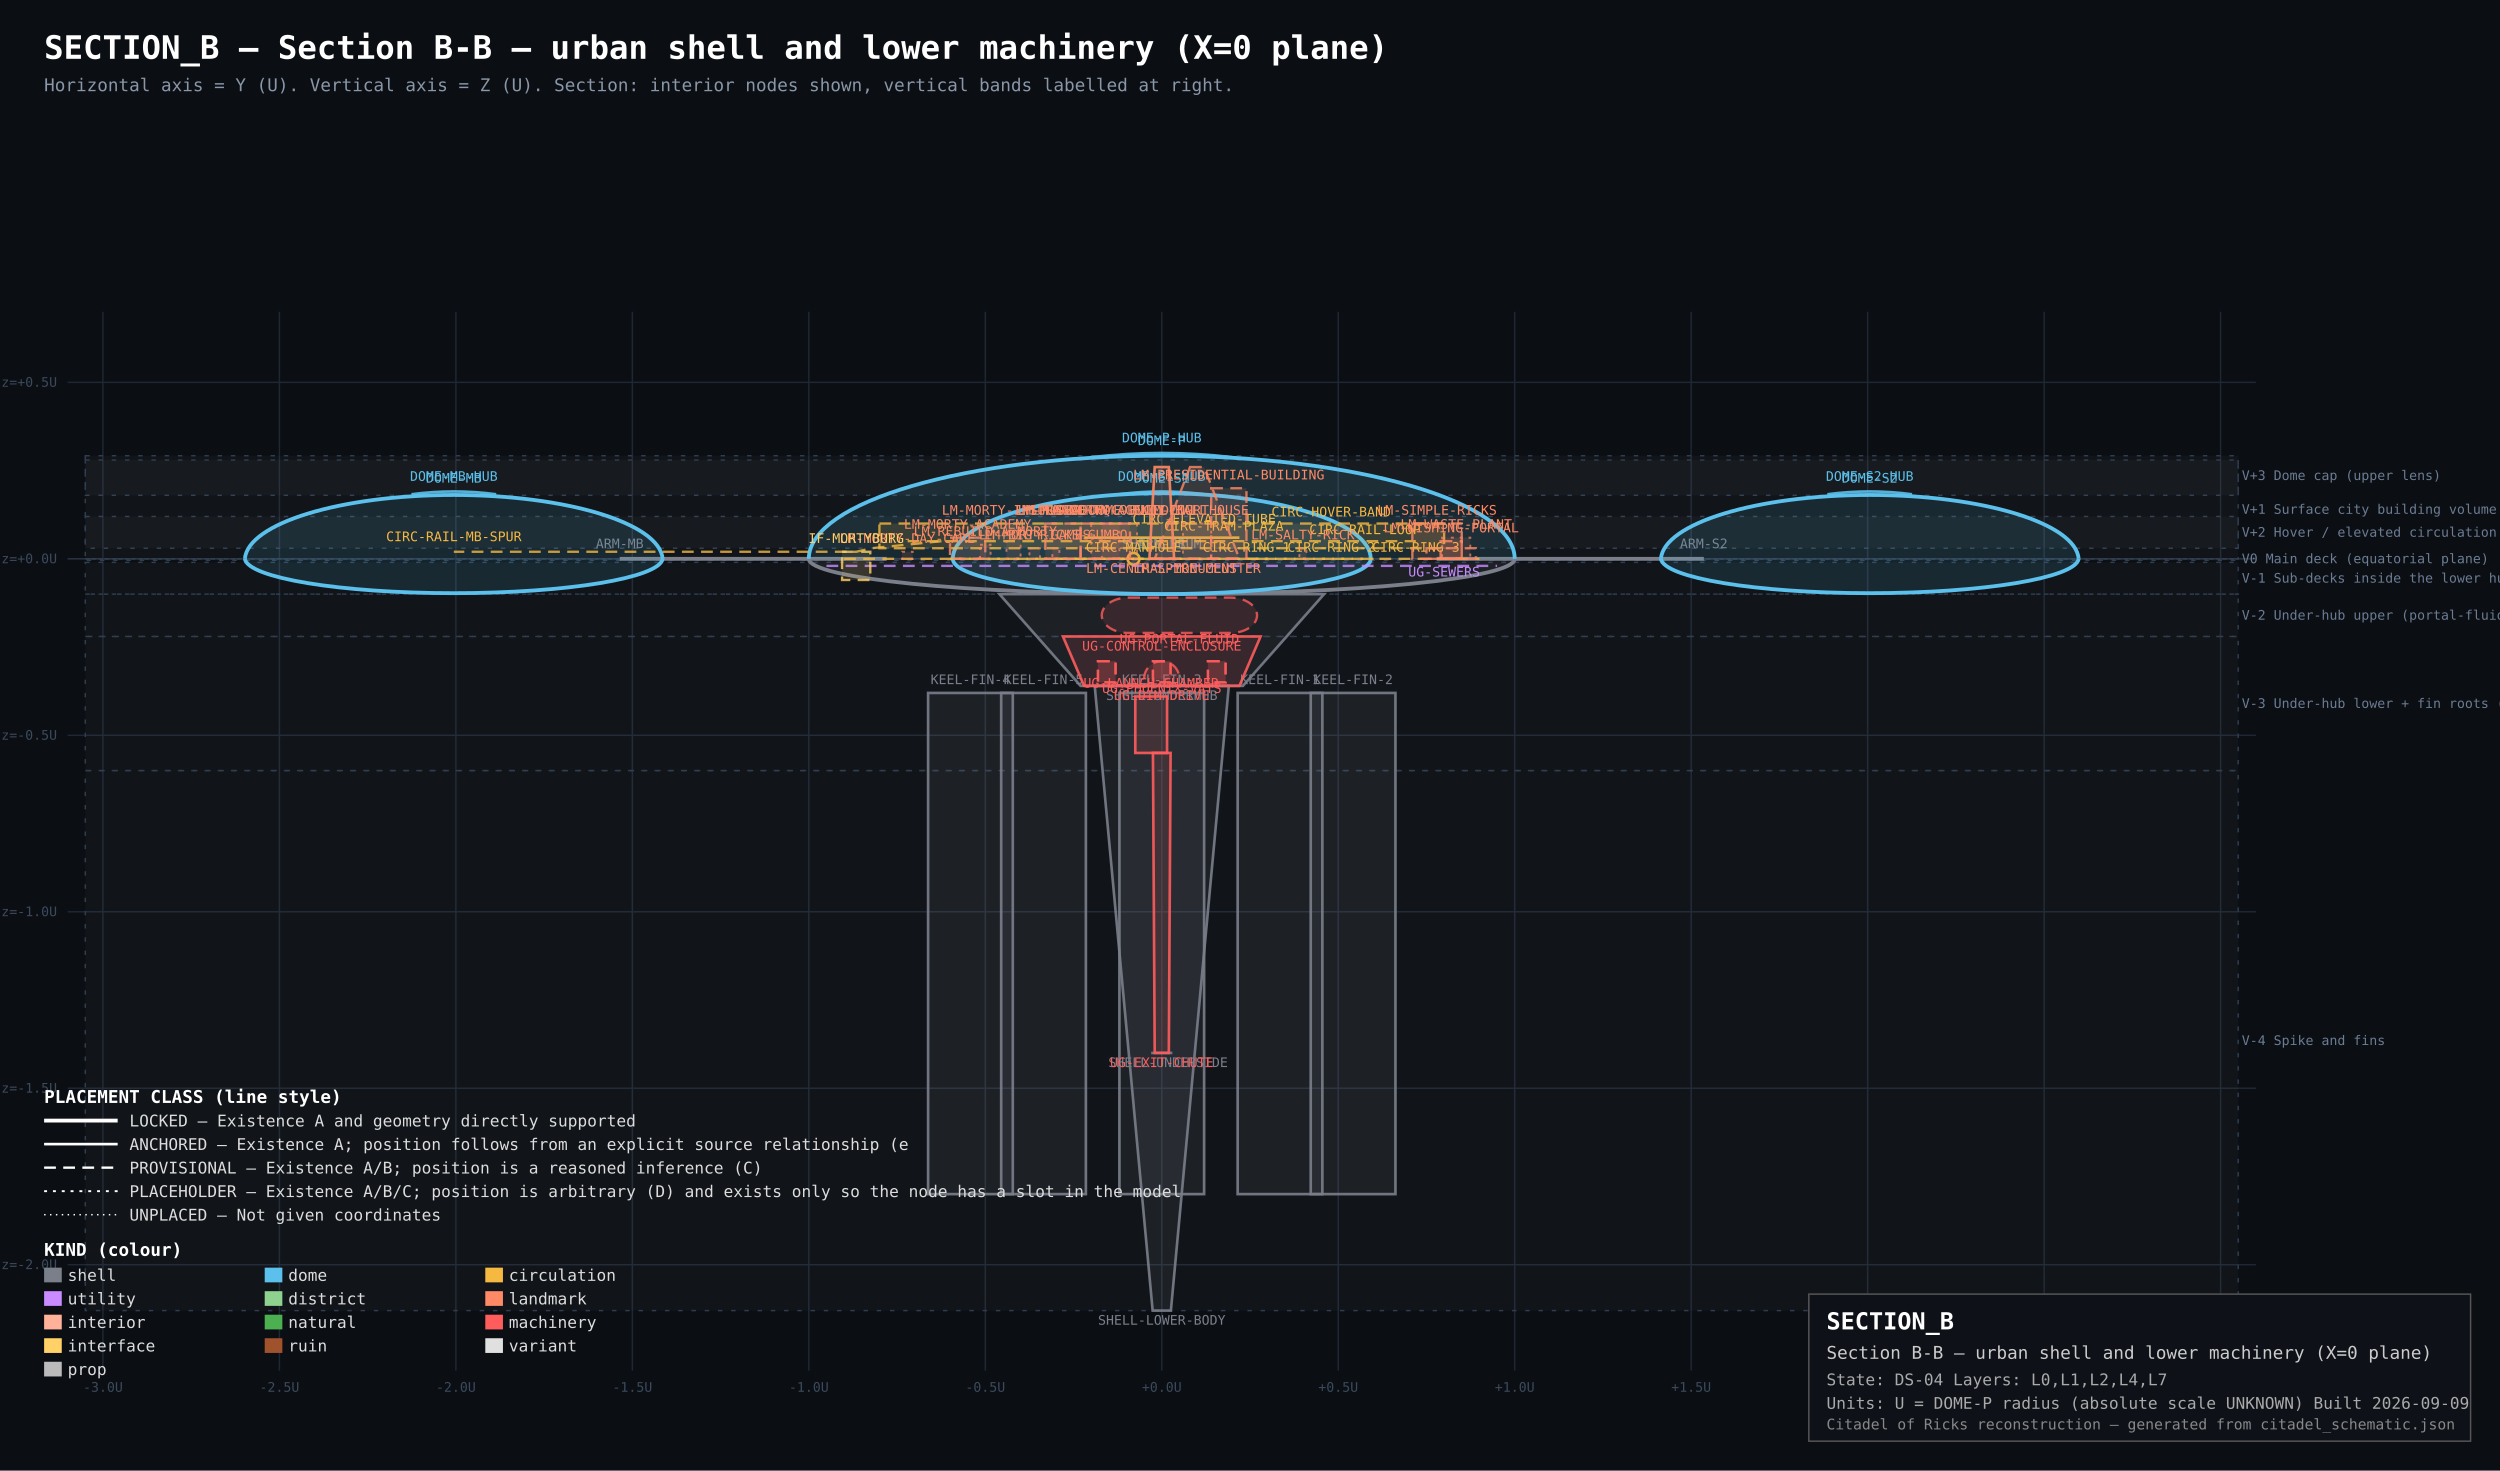
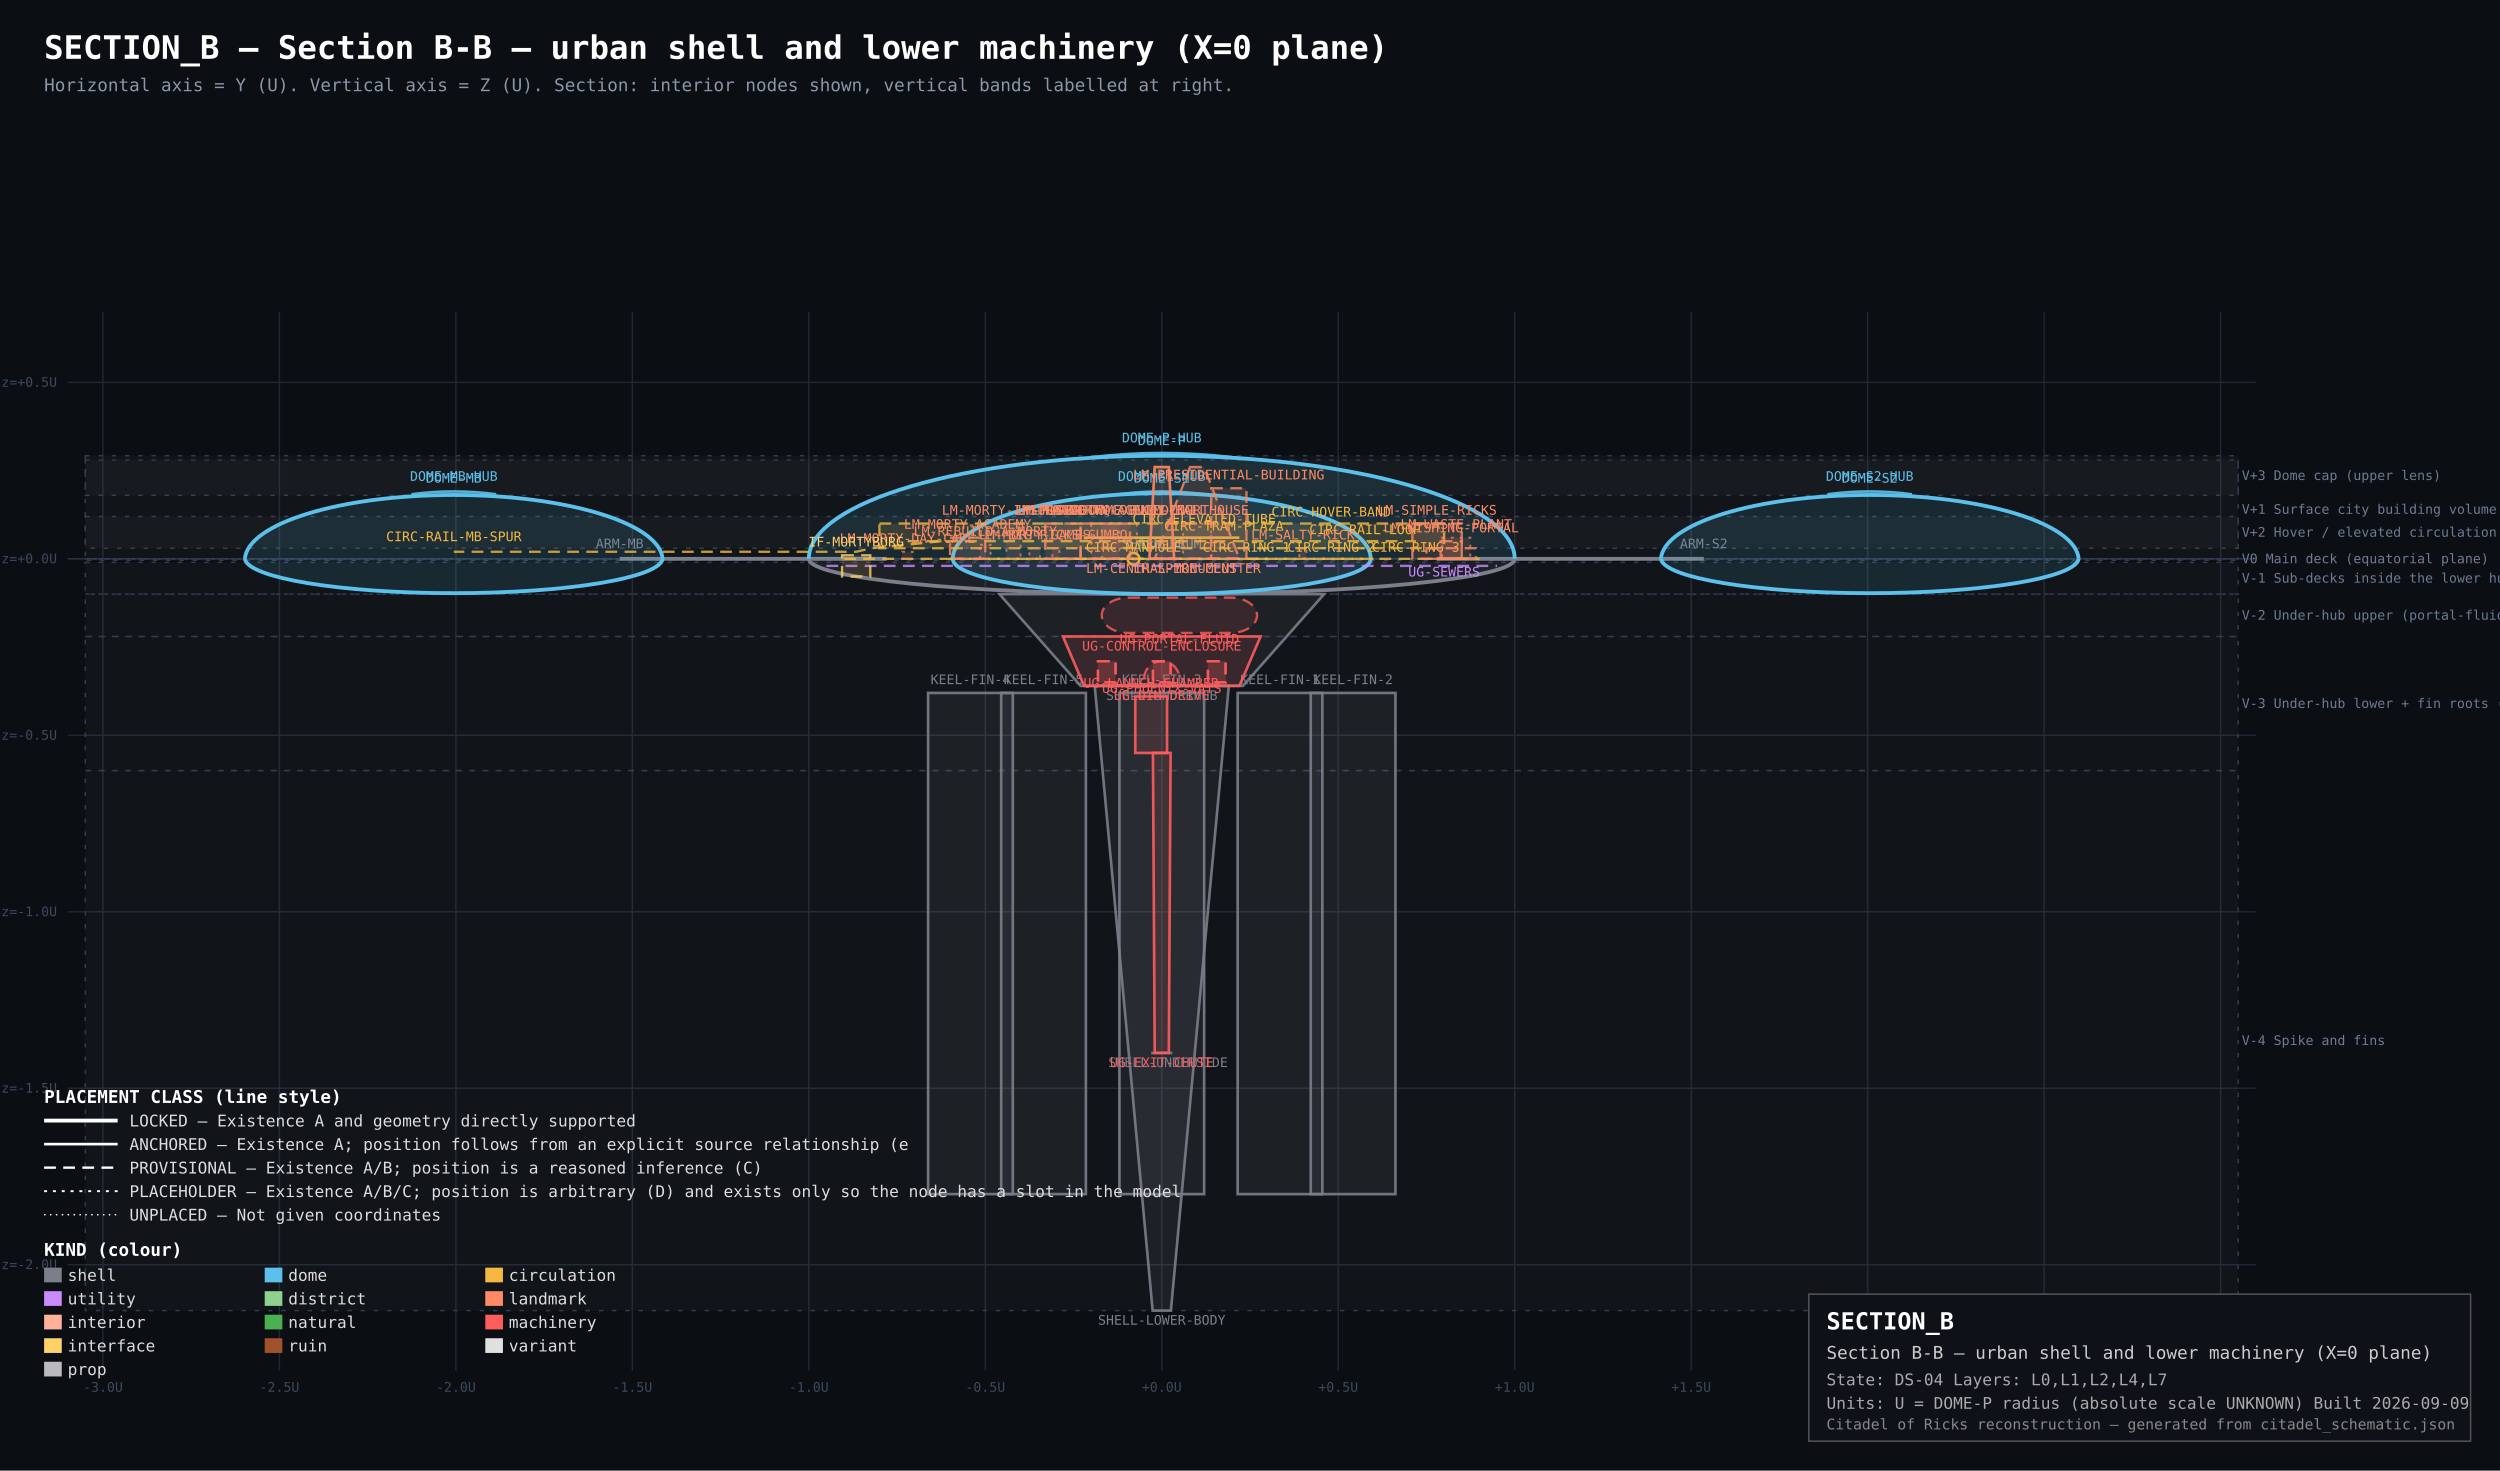
<svg xmlns="http://www.w3.org/2000/svg" width="1700" height="1000" viewBox="0 0 1700 1000" font-family="ui-monospace, Consolas, monospace">
  <rect width="1700" height="1000" fill="#0b0e13" />
  <line x1="46.0" y1="860.0" x2="1534.0" y2="860.0" stroke="#1e2733" stroke-width="1" />
  <text x="38.8" y="863.0" font-size="9" text-anchor="end" fill="#3b4a5c" font-family="ui-monospace, Consolas, monospace">z=-2.0U</text>
  <line x1="46.0" y1="740.0" x2="1534.0" y2="740.0" stroke="#1e2733" stroke-width="1" />
  <text x="38.8" y="743.0" font-size="9" text-anchor="end" fill="#3b4a5c" font-family="ui-monospace, Consolas, monospace">z=-1.5U</text>
  <line x1="46.0" y1="620.0" x2="1534.0" y2="620.0" stroke="#1e2733" stroke-width="1" />
  <text x="38.8" y="623.0" font-size="9" text-anchor="end" fill="#3b4a5c" font-family="ui-monospace, Consolas, monospace">z=-1.0U</text>
  <line x1="46.0" y1="500.0" x2="1534.0" y2="500.0" stroke="#1e2733" stroke-width="1" />
  <text x="38.8" y="503.0" font-size="9" text-anchor="end" fill="#3b4a5c" font-family="ui-monospace, Consolas, monospace">z=-0.5U</text>
  <line x1="46.0" y1="380.0" x2="1534.0" y2="380.0" stroke="#2a3644" stroke-width="1" />
  <text x="38.8" y="383.0" font-size="9" text-anchor="end" fill="#3b4a5c" font-family="ui-monospace, Consolas, monospace">z=+0.0U</text>
  <line x1="46.0" y1="260.0" x2="1534.0" y2="260.0" stroke="#1e2733" stroke-width="1" />
  <text x="38.8" y="263.0" font-size="9" text-anchor="end" fill="#3b4a5c" font-family="ui-monospace, Consolas, monospace">z=+0.5U</text>
  <line x1="70.0" y1="212.0" x2="70.0" y2="932.0" stroke="#1e2733" stroke-width="1" />
  <text x="70.0" y="946.4" font-size="9" text-anchor="middle" fill="#3b4a5c" font-family="ui-monospace, Consolas, monospace">-3.0U</text>
  <line x1="190.0" y1="212.0" x2="190.0" y2="932.0" stroke="#1e2733" stroke-width="1" />
  <text x="190.0" y="946.4" font-size="9" text-anchor="middle" fill="#3b4a5c" font-family="ui-monospace, Consolas, monospace">-2.5U</text>
  <line x1="310.0" y1="212.0" x2="310.0" y2="932.0" stroke="#1e2733" stroke-width="1" />
  <text x="310.0" y="946.4" font-size="9" text-anchor="middle" fill="#3b4a5c" font-family="ui-monospace, Consolas, monospace">-2.0U</text>
  <line x1="430.0" y1="212.0" x2="430.0" y2="932.0" stroke="#1e2733" stroke-width="1" />
  <text x="430.0" y="946.4" font-size="9" text-anchor="middle" fill="#3b4a5c" font-family="ui-monospace, Consolas, monospace">-1.5U</text>
  <line x1="550.0" y1="212.0" x2="550.0" y2="932.0" stroke="#1e2733" stroke-width="1" />
  <text x="550.0" y="946.4" font-size="9" text-anchor="middle" fill="#3b4a5c" font-family="ui-monospace, Consolas, monospace">-1.0U</text>
  <line x1="670.0" y1="212.0" x2="670.0" y2="932.0" stroke="#1e2733" stroke-width="1" />
  <text x="670.0" y="946.4" font-size="9" text-anchor="middle" fill="#3b4a5c" font-family="ui-monospace, Consolas, monospace">-0.5U</text>
  <line x1="790.0" y1="212.0" x2="790.0" y2="932.0" stroke="#1e2733" stroke-width="1" />
  <text x="790.0" y="946.4" font-size="9" text-anchor="middle" fill="#3b4a5c" font-family="ui-monospace, Consolas, monospace">+0.0U</text>
  <line x1="910.0" y1="212.0" x2="910.0" y2="932.0" stroke="#1e2733" stroke-width="1" />
  <text x="910.0" y="946.4" font-size="9" text-anchor="middle" fill="#3b4a5c" font-family="ui-monospace, Consolas, monospace">+0.5U</text>
  <line x1="1030.0" y1="212.0" x2="1030.0" y2="932.0" stroke="#1e2733" stroke-width="1" />
  <text x="1030.0" y="946.4" font-size="9" text-anchor="middle" fill="#3b4a5c" font-family="ui-monospace, Consolas, monospace">+1.0U</text>
  <line x1="1150.0" y1="212.0" x2="1150.0" y2="932.0" stroke="#1e2733" stroke-width="1" />
  <text x="1150.0" y="946.4" font-size="9" text-anchor="middle" fill="#3b4a5c" font-family="ui-monospace, Consolas, monospace">+1.5U</text>
  <line x1="1270.0" y1="212.0" x2="1270.0" y2="932.0" stroke="#1e2733" stroke-width="1" />
  <text x="1270.0" y="946.4" font-size="9" text-anchor="middle" fill="#3b4a5c" font-family="ui-monospace, Consolas, monospace">+2.0U</text>
  <line x1="1390.0" y1="212.0" x2="1390.0" y2="932.0" stroke="#1e2733" stroke-width="1" />
  <text x="1390.0" y="946.4" font-size="9" text-anchor="middle" fill="#3b4a5c" font-family="ui-monospace, Consolas, monospace">+2.5U</text>
  <line x1="1510.0" y1="212.0" x2="1510.0" y2="932.0" stroke="#1e2733" stroke-width="1" />
  <text x="1510.0" y="946.4" font-size="9" text-anchor="middle" fill="#3b4a5c" font-family="ui-monospace, Consolas, monospace">+3.0U</text>
  <rect x="58.0" y="309.9" width="1464.0" height="26.9" fill="#ffffff" fill-opacity="0.025" stroke="#2f3d4f" stroke-dasharray="3,6" />
  <text x="1524.4" y="326.4" font-size="9" text-anchor="start" fill="#6b7c93" font-family="ui-monospace, Consolas, monospace">V+3 Dome cap (upper lens)</text>
  <rect x="58.0" y="351.2" width="1464.0" height="21.6" fill="#ffffff" fill-opacity="0.025" stroke="#2f3d4f" stroke-dasharray="3,6" />
  <text x="1524.4" y="365.0" font-size="9" text-anchor="start" fill="#6b7c93" font-family="ui-monospace, Consolas, monospace">V+2 Hover / elevated circulation band</text>
  <rect x="58.0" y="312.8" width="1464.0" height="67.2" fill="#ffffff" fill-opacity="0.025" stroke="#2f3d4f" stroke-dasharray="3,6" />
  <text x="1524.4" y="349.4" font-size="9" text-anchor="start" fill="#6b7c93" font-family="ui-monospace, Consolas, monospace">V+1 Surface city building volume</text>
  <rect x="58.0" y="380.0" width="1464.0" height="1.0" fill="#ffffff" fill-opacity="0.025" stroke="#2f3d4f" stroke-dasharray="3,6" />
  <text x="1524.4" y="383.0" font-size="9" text-anchor="start" fill="#6b7c93" font-family="ui-monospace, Consolas, monospace">V0 Main deck (equatorial plane)</text>
  <rect x="58.0" y="382.4" width="1464.0" height="21.6" fill="#ffffff" fill-opacity="0.025" stroke="#2f3d4f" stroke-dasharray="3,6" />
  <text x="1524.4" y="396.2" font-size="9" text-anchor="start" fill="#6b7c93" font-family="ui-monospace, Consolas, monospace">V-1 Sub-decks inside the lower hull</text>
  <rect x="58.0" y="404.0" width="1464.0" height="28.8" fill="#ffffff" fill-opacity="0.025" stroke="#2f3d4f" stroke-dasharray="3,6" />
  <text x="1524.4" y="421.4" font-size="9" text-anchor="start" fill="#6b7c93" font-family="ui-monospace, Consolas, monospace">V-2 Under-hub upper (portal-fluid production)</text>
  <rect x="58.0" y="432.8" width="1464.0" height="91.2" fill="#ffffff" fill-opacity="0.025" stroke="#2f3d4f" stroke-dasharray="3,6" />
  <text x="1524.4" y="481.4" font-size="9" text-anchor="start" fill="#6b7c93" font-family="ui-monospace, Consolas, monospace">V-3 Under-hub lower + fin roots (Dimensional Drive, launch)</text>
  <rect x="58.0" y="524.0" width="1464.0" height="367.2" fill="#ffffff" fill-opacity="0.025" stroke="#2f3d4f" stroke-dasharray="3,6" />
  <text x="1524.4" y="710.6" font-size="9" text-anchor="start" fill="#6b7c93" font-family="ui-monospace, Consolas, monospace">V-4 Spike and fins</text>
  <text x="30" y="40" font-size="22" fill="#fff" font-weight="bold">SECTION_B — Section B-B — urban shell and lower machinery (X=0 plane)</text>
  <text x="30" y="62" font-size="12" fill="#8a97a8">Horizontal axis = Y (U). Vertical axis = Z (U). Section: interior nodes shown, vertical bands labelled at right.</text>
  <path d="M 550.0,380.0 A 240.0 24.0 0 0 0 1030.0,380.0" stroke="#7a7f8a" stroke-width="2.6" stroke-opacity="1.0" fill="#7a7f8a" fill-opacity="0.12" />
  <text x="790.0" y="372.8" font-size="9" text-anchor="middle" fill="#7a7f8a" font-family="ui-monospace, Consolas, monospace">SHELL-DRUM</text>
  <polygon points="679.6,404.0 900.4,404.0 845.2,466.4 734.8,466.4" stroke="#7a7f8a" stroke-width="1.8" stroke-opacity="0.9" fill="#7a7f8a" fill-opacity="0.12" />
  <text x="790.0" y="476.0" font-size="9" text-anchor="middle" fill="#7a7f8a" font-family="ui-monospace, Consolas, monospace">SHELL-UNDERHUB</text>
  <rect x="841.6" y="471.2" width="57.6" height="340.8" stroke="#7a7f8a" stroke-width="1.8" stroke-opacity="0.9" fill="#7a7f8a" fill-opacity="0.12" />
  <text x="870.4" y="465.2" font-size="9" text-anchor="middle" fill="#7a7f8a" font-family="ui-monospace, Consolas, monospace">KEEL-FIN-1</text>
  <rect x="891.3" y="471.2" width="57.6" height="340.8" stroke="#7a7f8a" stroke-width="1.8" stroke-opacity="0.9" fill="#7a7f8a" fill-opacity="0.12" />
  <text x="920.1" y="465.2" font-size="9" text-anchor="middle" fill="#7a7f8a" font-family="ui-monospace, Consolas, monospace">KEEL-FIN-2</text>
  <rect x="761.2" y="471.2" width="57.6" height="340.8" stroke="#7a7f8a" stroke-width="1.8" stroke-opacity="0.9" fill="#7a7f8a" fill-opacity="0.12" />
  <text x="790.0" y="465.2" font-size="9" text-anchor="middle" fill="#7a7f8a" font-family="ui-monospace, Consolas, monospace">KEEL-FIN-3</text>
  <rect x="631.1" y="471.2" width="57.6" height="340.8" stroke="#7a7f8a" stroke-width="1.8" stroke-opacity="0.9" fill="#7a7f8a" fill-opacity="0.12" />
  <text x="659.9" y="465.2" font-size="9" text-anchor="middle" fill="#7a7f8a" font-family="ui-monospace, Consolas, monospace">KEEL-FIN-4</text>
  <rect x="680.8" y="471.2" width="57.6" height="340.8" stroke="#7a7f8a" stroke-width="1.8" stroke-opacity="0.9" fill="#7a7f8a" fill-opacity="0.12" />
  <text x="709.6" y="465.2" font-size="9" text-anchor="middle" fill="#7a7f8a" font-family="ui-monospace, Consolas, monospace">KEEL-FIN-5</text>
  <polygon points="744.4,466.4 835.6,466.4 796.2,891.2 783.8,891.2" stroke="#7a7f8a" stroke-width="1.8" stroke-opacity="0.9" fill="#7a7f8a" fill-opacity="0.12" />
  <text x="790.0" y="900.8" font-size="9" text-anchor="middle" fill="#7a7f8a" font-family="ui-monospace, Consolas, monospace">SHELL-LOWER-BODY</text>
  <line x1="782.8" y1="716.0" x2="797.2" y2="716.0" stroke="#7a7f8a" stroke-width="1.8" stroke-opacity="0.9" fill="none" />
  <text x="794.3" y="725.6" font-size="9" text-anchor="middle" fill="#7a7f8a" font-family="ui-monospace, Consolas, monospace">SHELL-UNDERSIDE</text>
  <polyline points="790.0,380.0 790.0,380.0 790.0,380.0" stroke="#7a7f8a" stroke-width="2.6" stroke-opacity="1.0" fill="none" />
  <text x="790.0" y="372.8" font-size="9" text-anchor="middle" fill="#7a7f8a" font-family="ui-monospace, Consolas, monospace">ARM-S1</text>
  <polyline points="977.0,380.0 1070.6,380.0 1158.6,380.0" stroke="#7a7f8a" stroke-width="2.6" stroke-opacity="1.0" fill="none" />
  <text x="1158.6" y="372.8" font-size="9" text-anchor="middle" fill="#7a7f8a" font-family="ui-monospace, Consolas, monospace">ARM-S2</text>
  <polyline points="603.0,380.0 509.4,380.0 421.4,380.0" stroke="#7a7f8a" stroke-width="2.6" stroke-opacity="1.0" fill="none" />
  <text x="421.4" y="372.8" font-size="9" text-anchor="middle" fill="#7a7f8a" font-family="ui-monospace, Consolas, monospace">ARM-MB</text>
  <path d="M 550.0,380.0 A 240.0 70.1 0 0 1 1030.0,380.0" stroke="#5bc0eb" stroke-width="2.6" stroke-opacity="1.0" fill="#5bc0eb" fill-opacity="0.12" />
  <text x="790.0" y="302.7" font-size="9" text-anchor="middle" fill="#5bc0eb" font-family="ui-monospace, Consolas, monospace">DOME-P</text>
  <path d="M 647.9,380.0 A 142.1 44.6 0 0 1 932.1,380.0" stroke="#5bc0eb" stroke-width="2.6" stroke-opacity="1.0" fill="#5bc0eb" fill-opacity="0.12" />
  <path d="M 647.9,380.0 A 142.1 24.0 0 0 0 932.1,380.0" stroke="#5bc0eb" stroke-width="2.6" stroke-opacity="1.0" fill="#5bc0eb" fill-opacity="0.12" />
  <text x="790.0" y="328.2" font-size="9" text-anchor="middle" fill="#5bc0eb" font-family="ui-monospace, Consolas, monospace">DOME-S1</text>
  <path d="M 1129.4,380.0 A 142.1 44.6 0 0 1 1413.5,380.0" stroke="#5bc0eb" stroke-width="2.6" stroke-opacity="1.0" fill="#5bc0eb" fill-opacity="0.12" />
  <path d="M 1129.4,380.0 A 142.1 24.0 0 0 0 1413.5,380.0" stroke="#5bc0eb" stroke-width="2.6" stroke-opacity="1.0" fill="#5bc0eb" fill-opacity="0.12" />
  <text x="1271.4" y="328.2" font-size="9" text-anchor="middle" fill="#5bc0eb" font-family="ui-monospace, Consolas, monospace">DOME-S2</text>
  <path d="M 166.5,380.0 A 142.1 44.6 0 0 1 450.6,380.0" stroke="#5bc0eb" stroke-width="2.6" stroke-opacity="1.0" fill="#5bc0eb" fill-opacity="0.12" />
  <path d="M 166.5,380.0 A 142.1 24.0 0 0 0 450.6,380.0" stroke="#5bc0eb" stroke-width="2.6" stroke-opacity="1.0" fill="#5bc0eb" fill-opacity="0.12" />
  <text x="308.6" y="328.2" font-size="9" text-anchor="middle" fill="#5bc0eb" font-family="ui-monospace, Consolas, monospace">DOME-MB</text>
  <path d="M 742.0,310.9 A 401.4 401.4 0 0 1 838.0,310.9" stroke="#5bc0eb" stroke-width="1.8" stroke-opacity="0.9" fill="#5bc0eb" fill-opacity="0.12" />
  <text x="790.0" y="300.8" font-size="9" text-anchor="middle" fill="#5bc0eb" font-family="ui-monospace, Consolas, monospace">DOME-P-HUB</text>
  <path d="M 761.2,336.1 A 217.0 217.0 0 0 1 818.8,336.1" stroke="#5bc0eb" stroke-width="1.8" stroke-opacity="0.9" fill="#5bc0eb" fill-opacity="0.12" />
  <text x="790.0" y="327.0" font-size="9" text-anchor="middle" fill="#5bc0eb" font-family="ui-monospace, Consolas, monospace">DOME-S1-HUB</text>
  <path d="M 1242.6,336.1 A 217.0 217.0 0 0 1 1300.2,336.1" stroke="#5bc0eb" stroke-width="1.8" stroke-opacity="0.9" fill="#5bc0eb" fill-opacity="0.12" />
  <text x="1271.4" y="327.0" font-size="9" text-anchor="middle" fill="#5bc0eb" font-family="ui-monospace, Consolas, monospace">DOME-S2-HUB</text>
  <path d="M 279.8,336.1 A 217.0 217.0 0 0 1 337.4,336.1" stroke="#5bc0eb" stroke-width="1.8" stroke-opacity="0.9" fill="#5bc0eb" fill-opacity="0.12" />
  <text x="308.6" y="327.0" font-size="9" text-anchor="middle" fill="#5bc0eb" font-family="ui-monospace, Consolas, monospace">DOME-MB-HUB</text>
  <line x1="718.0" y1="380.0" x2="862.0" y2="380.0" stroke="#f5b942" stroke-width="1.6" stroke-opacity="0.8" stroke-dasharray="8,5" fill="none" />
  <text x="847.6" y="375.2" font-size="9" text-anchor="middle" fill="#f5b942" font-family="ui-monospace, Consolas, monospace">CIRC-RING-1</text>
  <line x1="646.0" y1="380.0" x2="934.0" y2="380.0" stroke="#f5b942" stroke-width="1.6" stroke-opacity="0.8" stroke-dasharray="8,5" fill="none" />
  <text x="905.2" y="375.2" font-size="9" text-anchor="middle" fill="#f5b942" font-family="ui-monospace, Consolas, monospace">CIRC-RING-2</text>
  <line x1="574.0" y1="380.0" x2="1006.0" y2="380.0" stroke="#f5b942" stroke-width="1.6" stroke-opacity="0.8" stroke-dasharray="8,5" fill="none" />
  <text x="962.8" y="375.2" font-size="9" text-anchor="middle" fill="#f5b942" font-family="ui-monospace, Consolas, monospace">CIRC-RING-3</text>
  <line x1="617.2" y1="368.0" x2="962.8" y2="368.0" stroke="#f5b942" stroke-width="1.6" stroke-opacity="0.8" stroke-dasharray="8,5" fill="none" />
  <text x="928.2" y="363.2" font-size="9" text-anchor="middle" fill="#f5b942" font-family="ui-monospace, Consolas, monospace">CIRC-RAIL-LOOP</text>
  <polyline points="640.2,368.0 592.5,372.8 582.2,375.2 499.1,375.2 431.7,375.2 308.6,375.2" stroke="#f5b942" stroke-width="1.6" stroke-opacity="0.8" stroke-dasharray="8,5" fill="none" />
  <text x="308.6" y="368.0" font-size="9" text-anchor="middle" fill="#f5b942" font-family="ui-monospace, Consolas, monospace">CIRC-RAIL-MB-SPUR</text>
  <line x1="737.2" y1="365.6" x2="842.8" y2="365.6" stroke="#f5b942" stroke-width="1.8" stroke-opacity="0.9" fill="none" />
  <text x="832.2" y="360.8" font-size="9" text-anchor="middle" fill="#f5b942" font-family="ui-monospace, Consolas, monospace">CIRC-TRAM-PLAZA</text>
  <rect x="598.0" y="356.0" width="384.0" height="16.8" stroke="#f5b942" stroke-width="1.6" stroke-opacity="0.8" stroke-dasharray="8,5" fill="#f5b942" fill-opacity="0.12" />
  <text x="905.2" y="351.2" font-size="9" text-anchor="middle" fill="#f5b942" font-family="ui-monospace, Consolas, monospace">CIRC-HOVER-BAND</text>
  <circle cx="770.8" cy="380.0" r="4" stroke="#f5b942" stroke-width="1.8" stroke-opacity="0.9" fill="#f5b942" fill-opacity="0.12" />
  <text x="770.8" y="375.2" font-size="9" text-anchor="middle" fill="#f5b942" font-family="ui-monospace, Consolas, monospace">CIRC-MANHOLE</text>
  <polyline points="818.8,363.2 818.8,363.2 818.8,363.2" stroke="#f5b942" stroke-width="1.6" stroke-opacity="0.8" stroke-dasharray="8,5" fill="none" />
  <text x="818.8" y="356.0" font-size="9" text-anchor="middle" fill="#f5b942" font-family="ui-monospace, Consolas, monospace">CIRC-ELEVATED-TUBE</text>
  <line x1="562.0" y1="384.8" x2="1018.0" y2="384.8" stroke="#c98bff" stroke-width="1.6" stroke-opacity="0.8" stroke-dasharray="8,5" fill="none" />
  <text x="982.0" y="392.0" font-size="9" text-anchor="middle" fill="#c98bff" font-family="ui-monospace, Consolas, monospace">UG-SEWERS</text>
  <polygon points="785.2,317.6 794.8,317.6 798.4,380.0 781.6,380.0" stroke="#ff8a65" stroke-width="1.8" stroke-opacity="0.9" fill="#ff8a65" fill-opacity="0.12" />
  <text x="790.0" y="389.6" font-size="9" text-anchor="middle" fill="#ff8a65" font-family="ui-monospace, Consolas, monospace">LM-CENTRAL-MONUMENT</text>
  <polygon points="809.2,317.6 818.8,317.6 842.8,380.0 785.2,380.0" stroke="#ff8a65" stroke-width="1.6" stroke-opacity="0.8" stroke-dasharray="8,5" fill="#ff8a65" fill-opacity="0.12" />
  <text x="814.0" y="389.6" font-size="9" text-anchor="middle" fill="#ff8a65" font-family="ui-monospace, Consolas, monospace">LM-SPIRE-CLUSTER</text>
  <rect x="823.6" y="332.0" width="24.0" height="48.0" stroke="#ff8a65" stroke-width="1.6" stroke-opacity="0.8" stroke-dasharray="8,5" fill="#ff8a65" fill-opacity="0.12" />
  <text x="835.6" y="326.0" font-size="9" text-anchor="middle" fill="#ff8a65" font-family="ui-monospace, Consolas, monospace">LM-PRESIDENTIAL-BUILDING</text>
  <rect x="734.8" y="356.0" width="33.6" height="24.0" stroke="#ff8a65" stroke-width="1.6" stroke-opacity="0.8" stroke-dasharray="8,5" fill="#ff8a65" fill-opacity="0.12" />
  <text x="751.6" y="350.0" font-size="9" text-anchor="middle" fill="#ff8a65" font-family="ui-monospace, Consolas, monospace">LM-PLAZA-DOME-BUILDING</text>
  <rect x="749.2" y="356.0" width="24.0" height="24.0" stroke="#ff8a65" stroke-width="1.3" stroke-opacity="0.7" stroke-dasharray="2,4" fill="#ff8a65" fill-opacity="0.12" />
  <text x="761.2" y="350.0" font-size="9" text-anchor="middle" fill="#ff8a65" font-family="ui-monospace, Consolas, monospace">LM-SHADOW-COUNCIL-HALL</text>
  <rect x="804.4" y="356.0" width="19.2" height="24.0" stroke="#ff8a65" stroke-width="1.3" stroke-opacity="0.7" stroke-dasharray="2,4" fill="#ff8a65" fill-opacity="0.12" />
  <text x="814.0" y="350.0" font-size="9" text-anchor="middle" fill="#ff8a65" font-family="ui-monospace, Consolas, monospace">LM-COURTHOUSE</text>
  <rect x="742.0" y="356.0" width="19.2" height="24.0" stroke="#ff8a65" stroke-width="1.3" stroke-opacity="0.7" stroke-dasharray="2,4" fill="#ff8a65" fill-opacity="0.12" />
  <text x="751.6" y="350.0" font-size="9" text-anchor="middle" fill="#ff8a65" font-family="ui-monospace, Consolas, monospace">LM-MORTY-AGENCY</text>
  <rect x="710.8" y="356.0" width="24.0" height="24.0" stroke="#ff8a65" stroke-width="1.6" stroke-opacity="0.8" stroke-dasharray="8,5" fill="#ff8a65" fill-opacity="0.12" />
  <text x="722.8" y="350.0" font-size="9" text-anchor="middle" fill="#ff8a65" font-family="ui-monospace, Consolas, monospace">LM-POLICE-HQ</text>
  <rect x="646.0" y="365.6" width="24.0" height="14.4" stroke="#ff8a65" stroke-width="1.6" stroke-opacity="0.8" stroke-dasharray="8,5" fill="#ff8a65" fill-opacity="0.12" />
  <text x="658.0" y="359.6" font-size="9" text-anchor="middle" fill="#ff8a65" font-family="ui-monospace, Consolas, monospace">LM-MORTY-ACADEMY</text>
  <rect x="960.4" y="356.0" width="33.6" height="24.0" stroke="#ff8a65" stroke-width="1.6" stroke-opacity="0.8" stroke-dasharray="8,5" fill="#ff8a65" fill-opacity="0.12" />
  <text x="977.2" y="350.0" font-size="9" text-anchor="middle" fill="#ff8a65" font-family="ui-monospace, Consolas, monospace">LM-SIMPLE-RICKS</text>
  <rect x="970.0" y="372.8" width="33.6" height="7.2" stroke="#ff8a65" stroke-width="1.6" stroke-opacity="0.8" stroke-dasharray="8,5" fill="none" />
  <rect x="979.6" y="368.0" width="14.4" height="12.0" stroke="#ff8a65" stroke-width="1.6" stroke-opacity="0.8" stroke-dasharray="8,5" fill="#ff8a65" fill-opacity="0.12" />
  <text x="986.8" y="362.0" font-size="9" text-anchor="middle" fill="#ff8a65" font-family="ui-monospace, Consolas, monospace">LM-WISHING-PORTAL</text>
  <rect x="980.6" y="365.6" width="19.2" height="14.4" stroke="#ff8a65" stroke-width="1.3" stroke-opacity="0.7" stroke-dasharray="2,4" fill="#ff8a65" fill-opacity="0.12" />
  <text x="990.2" y="359.6" font-size="9" text-anchor="middle" fill="#ff8a65" font-family="ui-monospace, Consolas, monospace">LM-WASTE-PLANT</text>
  <rect x="613.4" y="375.2" width="7.2" height="4.8" stroke="#ff8a65" stroke-width="1.3" stroke-opacity="0.7" stroke-dasharray="2,4" fill="#ff8a65" fill-opacity="0.12" />
  <text x="617.0" y="369.2" font-size="9" text-anchor="middle" fill="#ff8a65" font-family="ui-monospace, Consolas, monospace">LM-MORTY-DAY-CARE</text>
  <rect x="700.0" y="372.8" width="7.2" height="7.2" stroke="#ff8a65" stroke-width="1.3" stroke-opacity="0.7" stroke-dasharray="2,4" fill="#ff8a65" fill-opacity="0.12" />
  <text x="703.6" y="366.8" font-size="9" text-anchor="middle" fill="#ff8a65" font-family="ui-monospace, Consolas, monospace">LM-MORTY-GAMES</text>
  <rect x="684.4" y="356.0" width="9.6" height="24.0" stroke="#ff8a65" stroke-width="1.3" stroke-opacity="0.7" stroke-dasharray="2,4" fill="#ff8a65" fill-opacity="0.12" />
  <text x="689.2" y="350.0" font-size="9" text-anchor="middle" fill="#ff8a65" font-family="ui-monospace, Consolas, monospace">LM-MORTY-INSURANCE</text>
  <rect x="883.6" y="372.8" width="4.8" height="7.2" stroke="#ff8a65" stroke-width="1.3" stroke-opacity="0.7" stroke-dasharray="2,4" fill="#ff8a65" fill-opacity="0.12" />
  <text x="886.0" y="366.8" font-size="9" text-anchor="middle" fill="#ff8a65" font-family="ui-monospace, Consolas, monospace">LM-SALTY-RICK</text>
  <rect x="715.6" y="372.8" width="4.8" height="7.2" stroke="#ff8a65" stroke-width="1.3" stroke-opacity="0.7" stroke-dasharray="2,4" fill="#ff8a65" fill-opacity="0.12" />
  <text x="718.0" y="366.8" font-size="9" text-anchor="middle" fill="#ff8a65" font-family="ui-monospace, Consolas, monospace">LM-BIG-RICKS-GUMBO</text>
  <rect x="666.4" y="370.4" width="7.2" height="9.6" stroke="#ff8a65" stroke-width="1.3" stroke-opacity="0.7" stroke-dasharray="2,4" fill="#ff8a65" fill-opacity="0.12" />
  <text x="670.0" y="364.4" font-size="9" text-anchor="middle" fill="#ff8a65" font-family="ui-monospace, Consolas, monospace">LM-REBUILD-A-MORTY</text>
  <rect x="749.2" y="406.4" width="105.6" height="24.0" rx="18" stroke="#ff5c5c" stroke-width="1.6" stroke-opacity="0.8" stroke-dasharray="8,5" fill="#ff5c5c" fill-opacity="0.12" />
  <text x="802.0" y="437.6" font-size="9" text-anchor="middle" fill="#ff5c5c" font-family="ui-monospace, Consolas, monospace">UG-PORTAL-FLUID</text>
  <polygon points="722.8,432.8 857.2,432.8 842.8,466.4 737.2,466.4" stroke="#ff5c5c" stroke-width="1.8" stroke-opacity="0.9" fill="#ff5c5c" fill-opacity="0.12" />
  <text x="790.0" y="476.0" font-size="9" text-anchor="middle" fill="#ff5c5c" font-family="ui-monospace, Consolas, monospace">UG-DIM-DRIVE</text>
  <path d="M 778.0,461.6 A 12.0 12.0 0 0 1 802.0,461.6" stroke="#ff5c5c" stroke-width="1.6" stroke-opacity="0.8" stroke-dasharray="8,5" fill="#ff5c5c" fill-opacity="0.12" />
  <text x="790.0" y="442.4" font-size="9" text-anchor="middle" fill="#ff5c5c" font-family="ui-monospace, Consolas, monospace">UG-CONTROL-ENCLOSURE</text>
  <rect x="784.0" y="449.6" width="12.0" height="14.4" stroke="#ff5c5c" stroke-width="1.6" stroke-opacity="0.8" stroke-dasharray="8,5" fill="#ff5c5c" fill-opacity="0.12" />
  <rect x="821.4" y="449.6" width="12.0" height="14.4" stroke="#ff5c5c" stroke-width="1.6" stroke-opacity="0.8" stroke-dasharray="8,5" fill="#ff5c5c" fill-opacity="0.12" />
  <rect x="821.4" y="449.6" width="12.0" height="14.4" stroke="#ff5c5c" stroke-width="1.6" stroke-opacity="0.8" stroke-dasharray="8,5" fill="#ff5c5c" fill-opacity="0.12" />
  <rect x="784.0" y="449.6" width="12.0" height="14.4" stroke="#ff5c5c" stroke-width="1.6" stroke-opacity="0.8" stroke-dasharray="8,5" fill="#ff5c5c" fill-opacity="0.12" />
  <rect x="746.6" y="449.6" width="12.0" height="14.4" stroke="#ff5c5c" stroke-width="1.6" stroke-opacity="0.8" stroke-dasharray="8,5" fill="#ff5c5c" fill-opacity="0.12" />
  <rect x="746.6" y="449.6" width="12.0" height="14.4" stroke="#ff5c5c" stroke-width="1.6" stroke-opacity="0.8" stroke-dasharray="8,5" fill="#ff5c5c" fill-opacity="0.12" />
  <text x="790.0" y="471.2" font-size="9" text-anchor="middle" fill="#ff5c5c" font-family="ui-monospace, Consolas, monospace">UG-PHOENIX-VATS</text>
  <rect x="772.0" y="473.6" width="21.6" height="38.4" stroke="#ff5c5c" stroke-width="1.8" stroke-opacity="0.9" fill="#ff5c5c" fill-opacity="0.12" />
  <text x="782.8" y="467.6" font-size="9" text-anchor="middle" fill="#ff5c5c" font-family="ui-monospace, Consolas, monospace">UG-LAUNCH-CHAMBER</text>
  <polygon points="784.0,512.0 796.0,512.0 794.8,716.0 785.2,716.0" stroke="#ff5c5c" stroke-width="1.8" stroke-opacity="0.9" fill="#ff5c5c" fill-opacity="0.12" />
  <text x="790.0" y="725.6" font-size="9" text-anchor="middle" fill="#ff5c5c" font-family="ui-monospace, Consolas, monospace">UG-EXIT-CHUTE</text>
-   <rect x="572.6" y="375.2" width="19.2" height="19.2" stroke="#ffd166" stroke-width="1.6" stroke-opacity="0.8" stroke-dasharray="8,5" fill="#ffd166" fill-opacity="0.12" />
-   <text x="582.2" y="369.2" font-size="9" text-anchor="middle" fill="#ffd166" font-family="ui-monospace, Consolas, monospace">IF-MORTYBURG</text>
+   <rect x="572.6" y="377.6" width="19.2" height="14.4" stroke="#ffd166" stroke-width="1.6" stroke-opacity="0.8" stroke-dasharray="8,5" fill="#ffd166" fill-opacity="0.12" />
+   <text x="582.2" y="371.6" font-size="9" text-anchor="middle" fill="#ffd166" font-family="ui-monospace, Consolas, monospace">IF-MORTYBURG</text>
  <text x="30" y="750" font-size="12" fill="#fff" font-family="ui-monospace, Consolas, monospace" font-weight="bold">PLACEMENT CLASS (line style)</text>
  <line x1="30" y1="762" x2="80" y2="762" stroke="#fff" stroke-width="2.6" />
  <text x="88" y="766" font-size="11" fill="#ddd" font-family="ui-monospace, Consolas, monospace">LOCKED — Existence A and geometry directly supported</text>
  <line x1="30" y1="778" x2="80" y2="778" stroke="#fff" stroke-width="1.8" />
  <text x="88" y="782" font-size="11" fill="#ddd" font-family="ui-monospace, Consolas, monospace">ANCHORED — Existence A; position follows from an explicit source relationship (e</text>
  <line x1="30" y1="794" x2="80" y2="794" stroke="#fff" stroke-width="1.6" stroke-dasharray="8,5" />
  <text x="88" y="798" font-size="11" fill="#ddd" font-family="ui-monospace, Consolas, monospace">PROVISIONAL — Existence A/B; position is a reasoned inference (C)</text>
  <line x1="30" y1="810" x2="80" y2="810" stroke="#fff" stroke-width="1.3" stroke-dasharray="2,4" />
  <text x="88" y="814" font-size="11" fill="#ddd" font-family="ui-monospace, Consolas, monospace">PLACEHOLDER — Existence A/B/C; position is arbitrary (D) and exists only so the node has a slot in the model</text>
  <line x1="30" y1="826" x2="80" y2="826" stroke="#fff" stroke-width="1.0" stroke-dasharray="1,3" />
  <text x="88" y="830" font-size="11" fill="#ddd" font-family="ui-monospace, Consolas, monospace">UNPLACED — Not given coordinates</text>
  <text x="30" y="854" font-size="12" fill="#fff" font-family="ui-monospace, Consolas, monospace" font-weight="bold">KIND (colour)</text>
  <rect x="30" y="862" width="12" height="10" fill="#7a7f8a" />
  <text x="46" y="871" font-size="11" fill="#ddd" font-family="ui-monospace, Consolas, monospace">shell</text>
  <rect x="180" y="862" width="12" height="10" fill="#5bc0eb" />
  <text x="196" y="871" font-size="11" fill="#ddd" font-family="ui-monospace, Consolas, monospace">dome</text>
  <rect x="330" y="862" width="12" height="10" fill="#f5b942" />
  <text x="346" y="871" font-size="11" fill="#ddd" font-family="ui-monospace, Consolas, monospace">circulation</text>
  <rect x="30" y="878" width="12" height="10" fill="#c98bff" />
  <text x="46" y="887" font-size="11" fill="#ddd" font-family="ui-monospace, Consolas, monospace">utility</text>
  <rect x="180" y="878" width="12" height="10" fill="#8fd18f" />
  <text x="196" y="887" font-size="11" fill="#ddd" font-family="ui-monospace, Consolas, monospace">district</text>
  <rect x="330" y="878" width="12" height="10" fill="#ff8a65" />
  <text x="346" y="887" font-size="11" fill="#ddd" font-family="ui-monospace, Consolas, monospace">landmark</text>
  <rect x="30" y="894" width="12" height="10" fill="#ffb199" />
  <text x="46" y="903" font-size="11" fill="#ddd" font-family="ui-monospace, Consolas, monospace">interior</text>
  <rect x="180" y="894" width="12" height="10" fill="#4caf50" />
  <text x="196" y="903" font-size="11" fill="#ddd" font-family="ui-monospace, Consolas, monospace">natural</text>
  <rect x="330" y="894" width="12" height="10" fill="#ff5c5c" />
  <text x="346" y="903" font-size="11" fill="#ddd" font-family="ui-monospace, Consolas, monospace">machinery</text>
  <rect x="30" y="910" width="12" height="10" fill="#ffd166" />
  <text x="46" y="919" font-size="11" fill="#ddd" font-family="ui-monospace, Consolas, monospace">interface</text>
  <rect x="180" y="910" width="12" height="10" fill="#a0522d" />
  <text x="196" y="919" font-size="11" fill="#ddd" font-family="ui-monospace, Consolas, monospace">ruin</text>
  <rect x="330" y="910" width="12" height="10" fill="#e0e0e0" />
  <text x="346" y="919" font-size="11" fill="#ddd" font-family="ui-monospace, Consolas, monospace">variant</text>
  <rect x="30" y="926" width="12" height="10" fill="#bbbbbb" />
  <text x="46" y="935" font-size="11" fill="#ddd" font-family="ui-monospace, Consolas, monospace">prop</text>
  <rect x="1230" y="880" width="450" height="100" fill="#0e1218" stroke="#555" />
  <text x="1242" y="904" font-size="16" fill="#fff" font-family="ui-monospace, Consolas, monospace" font-weight="bold">SECTION_B</text>
  <text x="1242" y="924" font-size="12" fill="#ccc" font-family="ui-monospace, Consolas, monospace">Section B-B — urban shell and lower machinery (X=0 plane)</text>
  <text x="1242" y="942" font-size="11" fill="#aaa" font-family="ui-monospace, Consolas, monospace">State: DS-04   Layers: L0,L1,L2,L4,L7</text>
  <text x="1242" y="958" font-size="11" fill="#aaa" font-family="ui-monospace, Consolas, monospace">Units: U = DOME-P radius (absolute scale UNKNOWN)   Built 2026-09-09</text>
  <text x="1242" y="972" font-size="10" fill="#888" font-family="ui-monospace, Consolas, monospace">Citadel of Ricks reconstruction — generated from citadel_schematic.json</text>
</svg>
